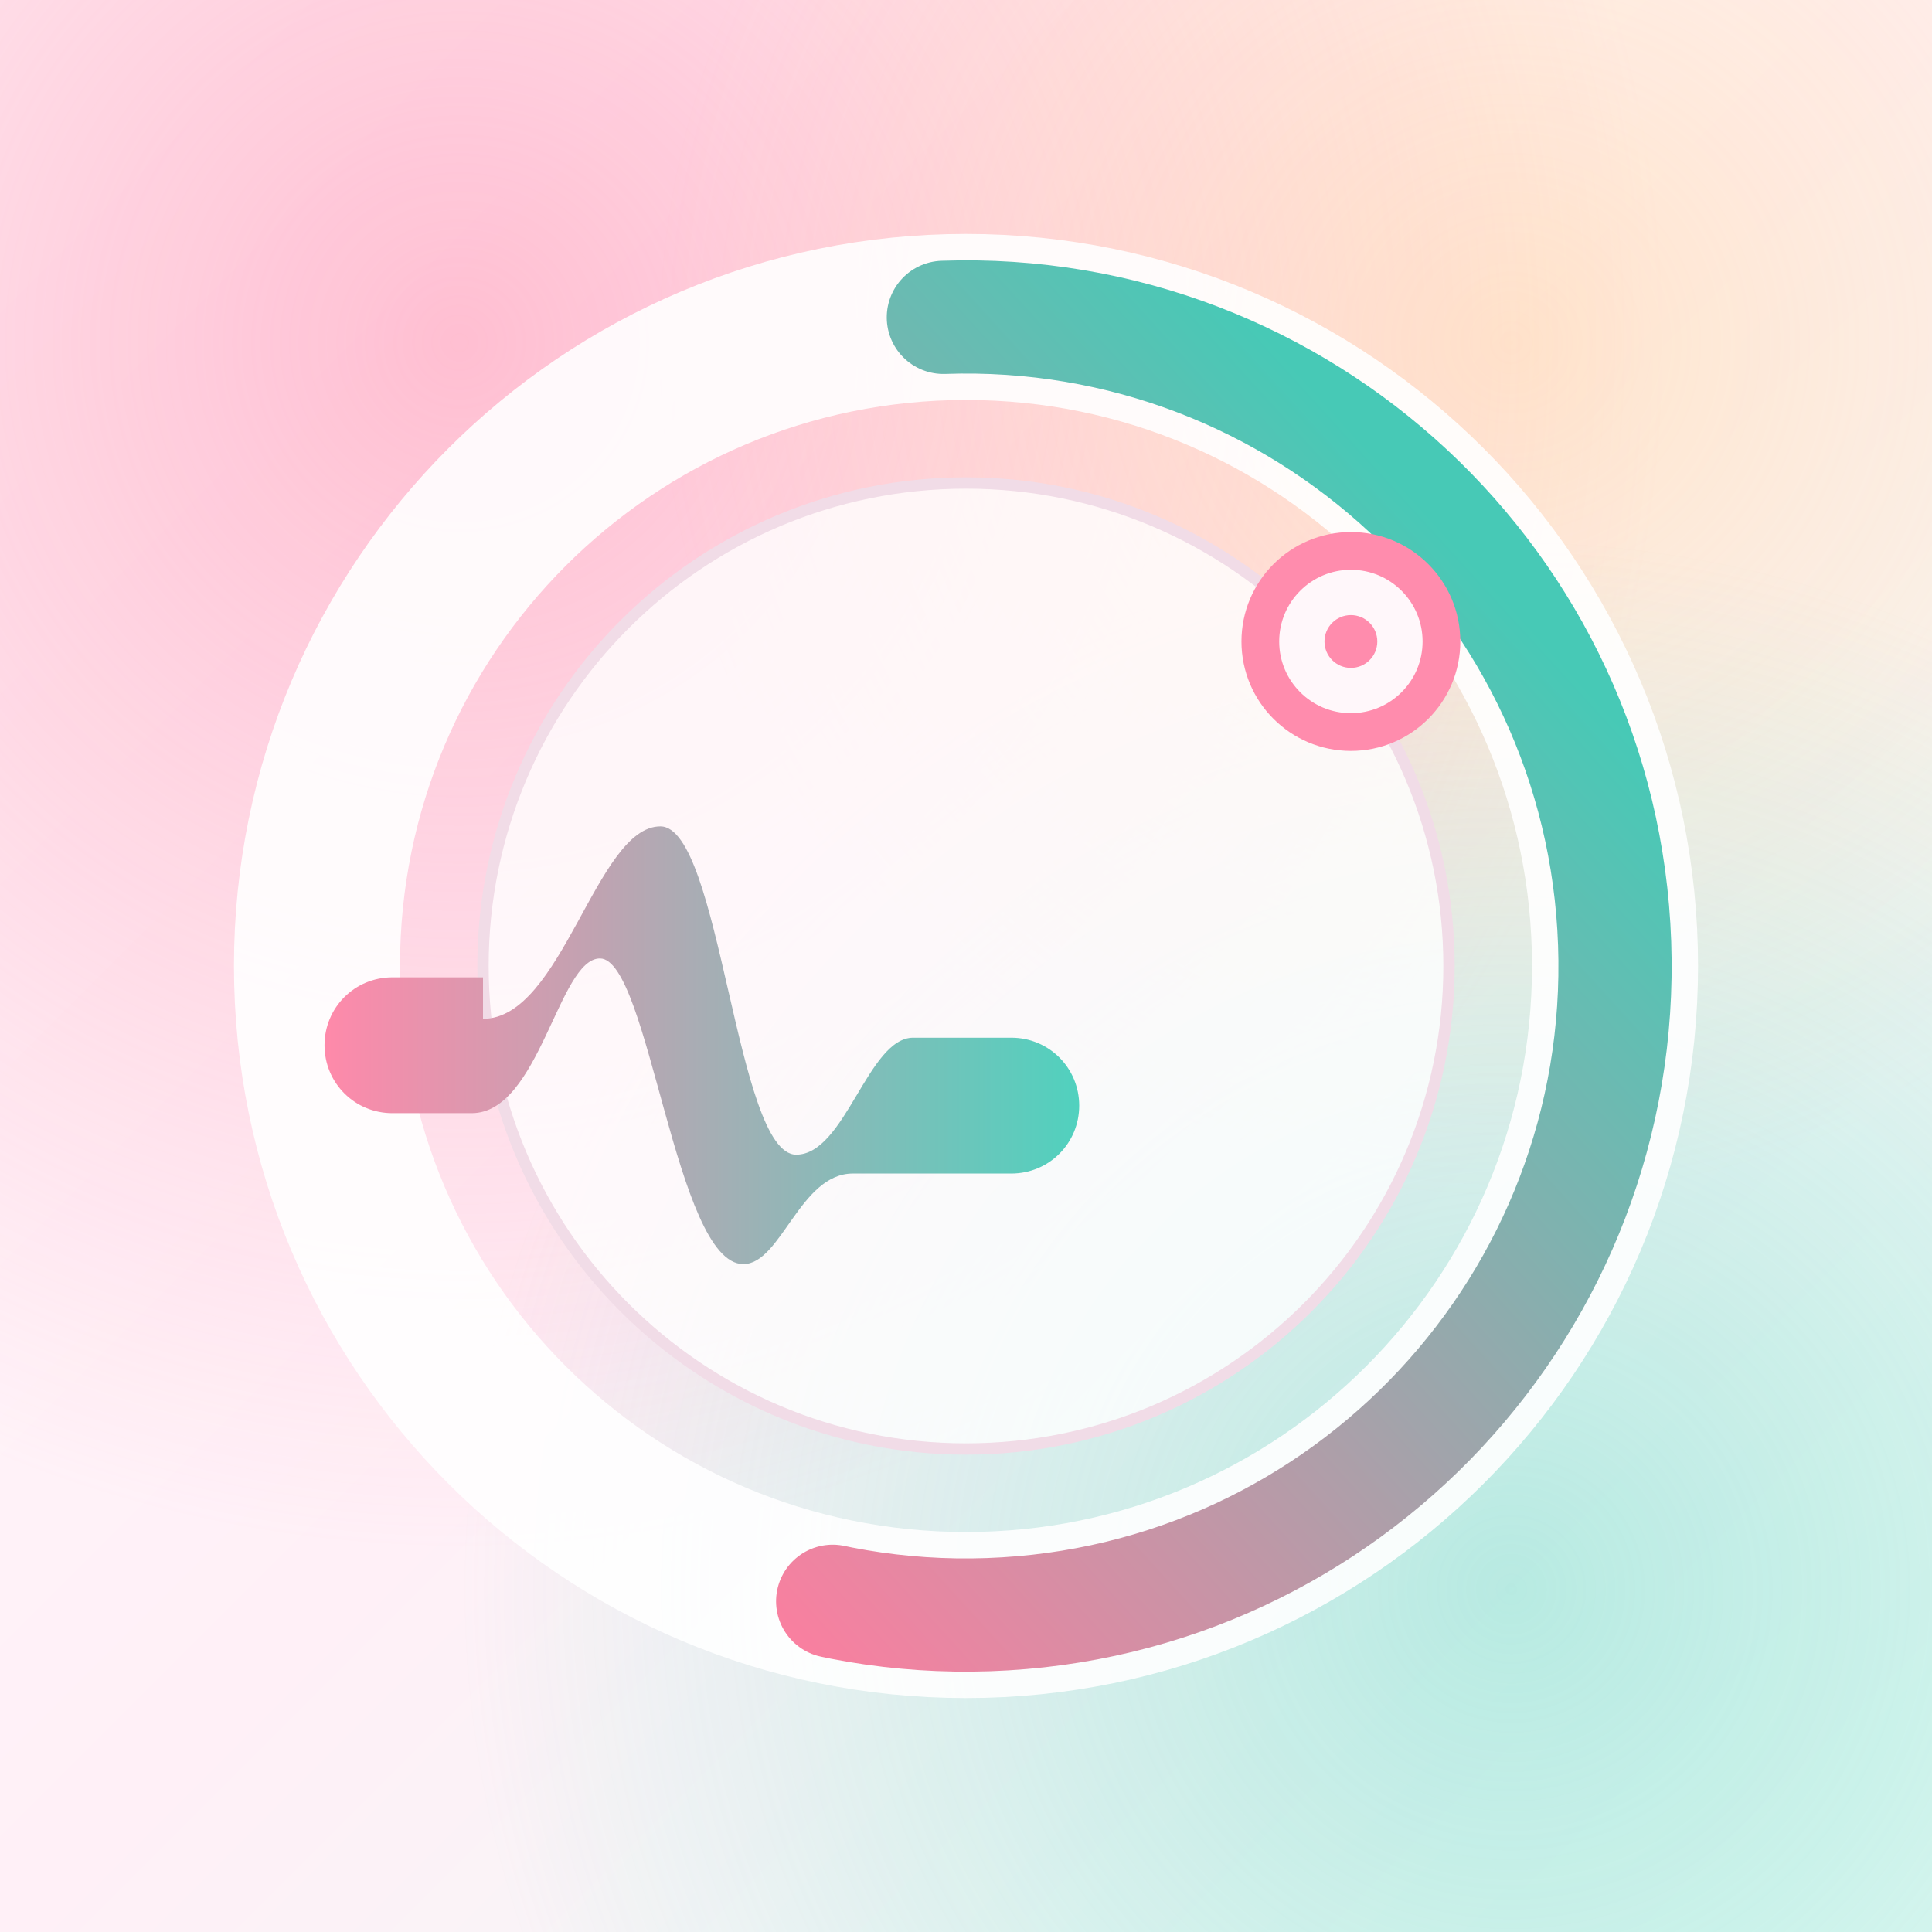
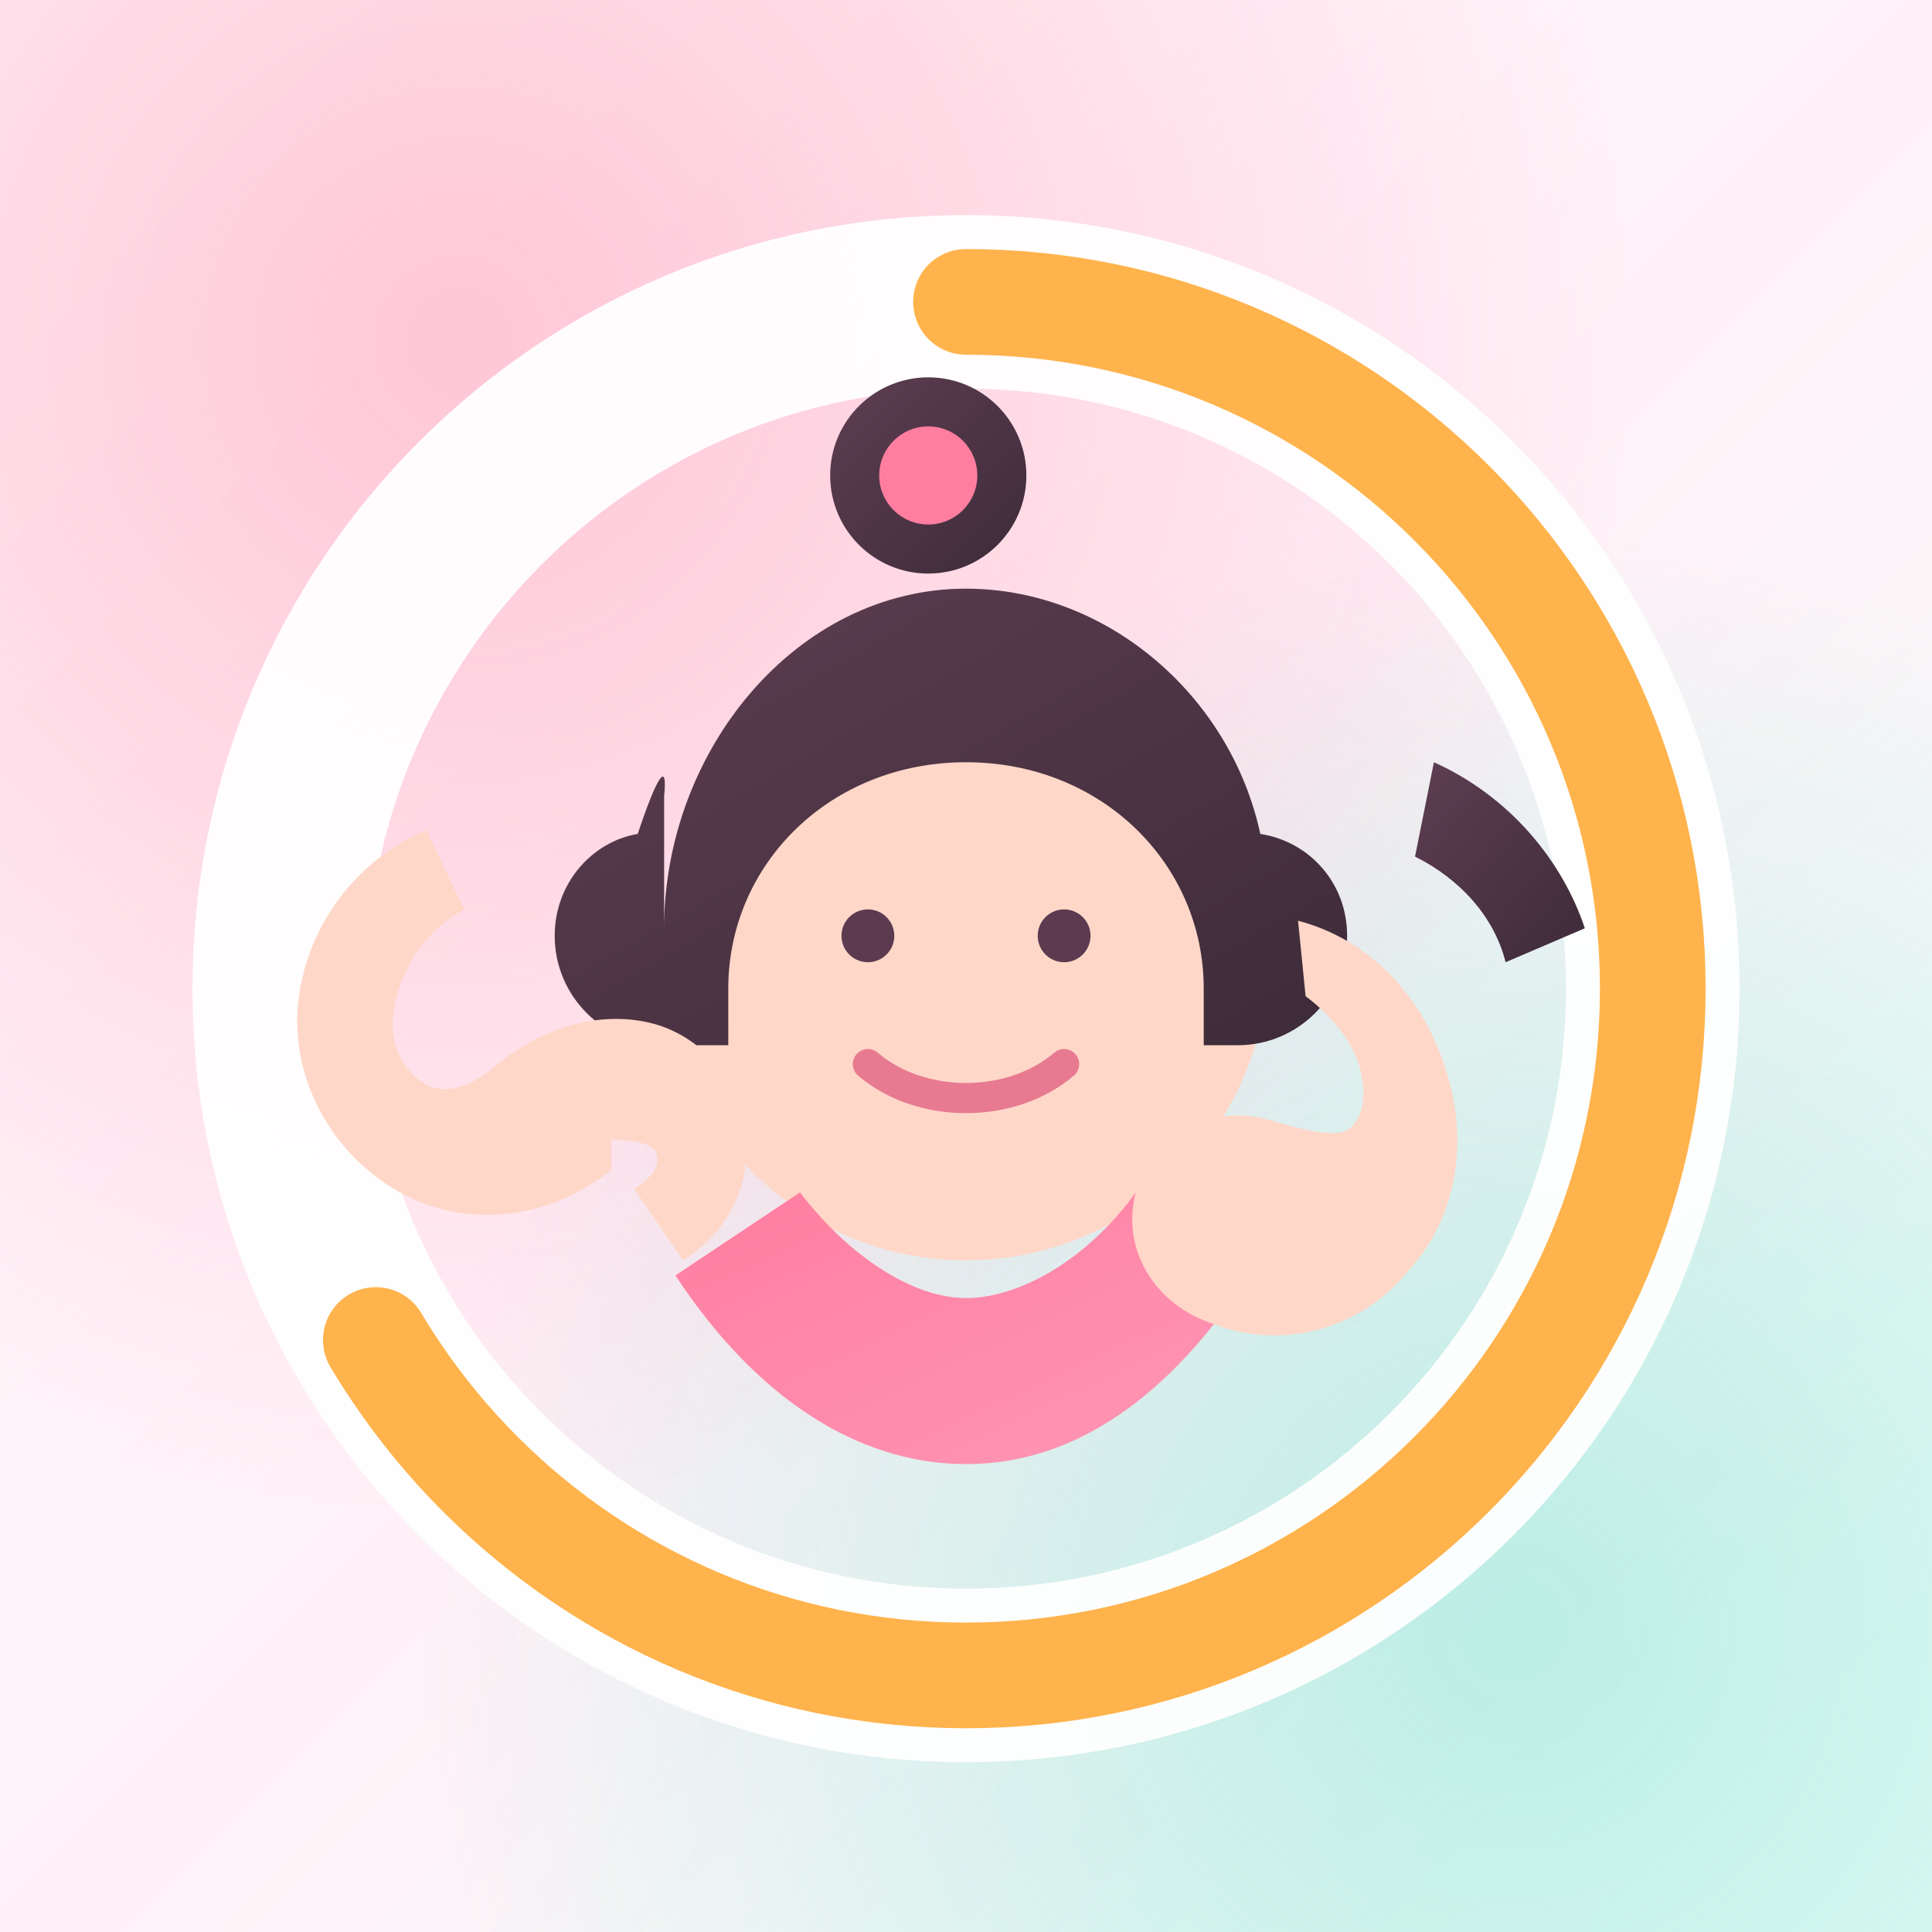
<svg xmlns="http://www.w3.org/2000/svg" viewBox="0 0 512 512">
  <defs>
-     <linearGradient id="bg" x1="6%" y1="6%" x2="94%" y2="94%">
-       <stop offset="0%" stop-color="#fff9fc" />
-       <stop offset="50%" stop-color="#fff0f7" />
-       <stop offset="100%" stop-color="#eefbf7" />
+     <linearGradient id="bg" x1="8%" y1="8%" x2="92%" y2="92%">
+       <stop offset="0%" stop-color="#fffafd" />
+       <stop offset="52%" stop-color="#fff0f7" />
+       <stop offset="100%" stop-color="#f2fffb" />
    </linearGradient>
-     <radialGradient id="washPink" cx="24%" cy="18%" r="62%">
-       <stop offset="0%" stop-color="#ff88aa" stop-opacity=".5" />
-       <stop offset="100%" stop-color="#ff88aa" stop-opacity="0" />
+     <radialGradient id="pinkGlow" cx="24%" cy="18%" r="60%">
+       <stop offset="0%" stop-color="#ff90ae" stop-opacity=".48" />
+       <stop offset="100%" stop-color="#ff90ae" stop-opacity="0" />
    </radialGradient>
-     <radialGradient id="washGold" cx="78%" cy="18%" r="44%">
-       <stop offset="0%" stop-color="#ffd17d" stop-opacity=".34" />
-       <stop offset="100%" stop-color="#ffd17d" stop-opacity="0" />
+     <radialGradient id="mintGlow" cx="78%" cy="84%" r="56%">
+       <stop offset="0%" stop-color="#64d9c5" stop-opacity=".4" />
+       <stop offset="100%" stop-color="#64d9c5" stop-opacity="0" />
    </radialGradient>
-     <radialGradient id="washMint" cx="78%" cy="82%" r="54%">
-       <stop offset="0%" stop-color="#65d8c5" stop-opacity=".42" />
-       <stop offset="100%" stop-color="#65d8c5" stop-opacity="0" />
-     </radialGradient>
-     <linearGradient id="ring" x1="18%" y1="14%" x2="82%" y2="88%">
+     <linearGradient id="hair" x1="0%" y1="0%" x2="100%" y2="100%">
+       <stop offset="0%" stop-color="#5e3e52" />
+       <stop offset="100%" stop-color="#3d2b38" />
+     </linearGradient>
+     <linearGradient id="dress" x1="0%" y1="0%" x2="100%" y2="100%">
      <stop offset="0%" stop-color="#ff7d9f" />
-       <stop offset="100%" stop-color="#47c9b6" />
-     </linearGradient>
-     <linearGradient id="pulse" x1="0%" y1="50%" x2="100%" y2="50%">
-       <stop offset="0%" stop-color="#ff89aa" />
-       <stop offset="100%" stop-color="#50d1be" />
+       <stop offset="100%" stop-color="#ff97b6" />
    </linearGradient>
  </defs>
  <rect width="512" height="512" fill="url(#bg)" />
-   <rect width="512" height="512" fill="url(#washPink)" />
-   <rect width="512" height="512" fill="url(#washGold)" />
-   <rect width="512" height="512" fill="url(#washMint)" />
-   <circle cx="256" cy="256" r="172" fill="none" stroke="#ffffff" stroke-opacity=".9" stroke-width="44" />
-   <circle cx="256" cy="256" r="172" fill="none" stroke="url(#ring)" stroke-width="30" stroke-linecap="round" stroke-dasharray="582 1080" transform="rotate(-92 256 256)" />
-   <circle cx="256" cy="256" r="128" fill="#ffffff" fill-opacity=".8" stroke="#f1dce7" stroke-width="3" />
-   <path d="M128 270c21 0 30-51 47-51 16 0 20 87 36 87 13 0 19-31 31-31h26c10 0 18 8 18 18s-8 18-18 18h-42c-14 0-19 24-29 24-18 0-25-81-38-81-11 0-16 41-34 41h-21c-10 0-18-8-18-18s8-18 18-18h24Z" fill="url(#pulse)" />
-   <circle cx="358" cy="170" r="24" fill="#fff7fa" stroke="#ff8cad" stroke-width="10" />
-   <circle cx="358" cy="170" r="7" fill="#ff8cad" />
+   <rect width="512" height="512" fill="url(#pinkGlow)" />
+   <rect width="512" height="512" fill="url(#mintGlow)" />
+   <circle cx="256" cy="262" r="182" fill="none" stroke="#ffffff" stroke-opacity=".94" stroke-width="46" />
+   <circle cx="256" cy="262" r="182" fill="none" stroke="#ffb34c" stroke-width="28" stroke-linecap="round" stroke-dasharray="760 1144" transform="rotate(-90 256 262)" />
+   <circle cx="256" cy="254" r="80" fill="#ffd7c8" />
+   <path d="M176 246c0-47 35-90 80-90 37 0 70 28 78 65 13 2 23 13 23 27 0 16-13 29-29 29h-9v-15c0-33-27-60-63-60s-63 27-63 60v15h-17c-16 0-29-13-29-29 0-14 10-25 22-27 5-15 8-20 7-10Z" fill="url(#hair)" />
+   <circle cx="246" cy="126" r="26" fill="url(#hair)" />
+   <circle cx="246" cy="126" r="13" fill="#ff7ea0" />
+   <circle cx="230" cy="248" r="7" fill="#5c3b50" />
+   <circle cx="282" cy="248" r="7" fill="#5c3b50" />
+   <path d="M230 282c14 12 38 12 52 0" fill="none" stroke="#e77a91" stroke-width="8" stroke-linecap="round" />
+   <path d="M212 316c13 17 30 28 44 28 14 0 32-10 45-28l30 22c-21 32-46 50-75 50-29 0-56-18-77-50Z" fill="url(#dress)" />
+   <path d="M344 244c19 5 33 20 39 39 6 18 4 39-10 54-12 15-33 21-51 14-16-5-25-20-21-35 4-15 20-24 36-19 7 2 14 4 19 3 5-2 6-9 5-14-1-8-7-16-15-22Z" fill="#ffd7c8" />
+   <path d="M380 202c20 9 34 26 40 44l-21 9c-3-12-12-22-24-28Z" fill="url(#hair)" />
+   <path d="M162 310c-16 13-38 16-56 6-18-10-29-30-27-50 2-20 15-38 34-46l10 21c-11 6-18 17-19 30 0 8 4 14 10 17 6 2 12-1 18-6 12-10 27-14 40-11 13 3 23 14 25 27 3 14-3 28-16 36l-13-19c5-3 7-6 6-9 0-2-4-4-12-4Z" fill="#ffd7c8" />
</svg>
